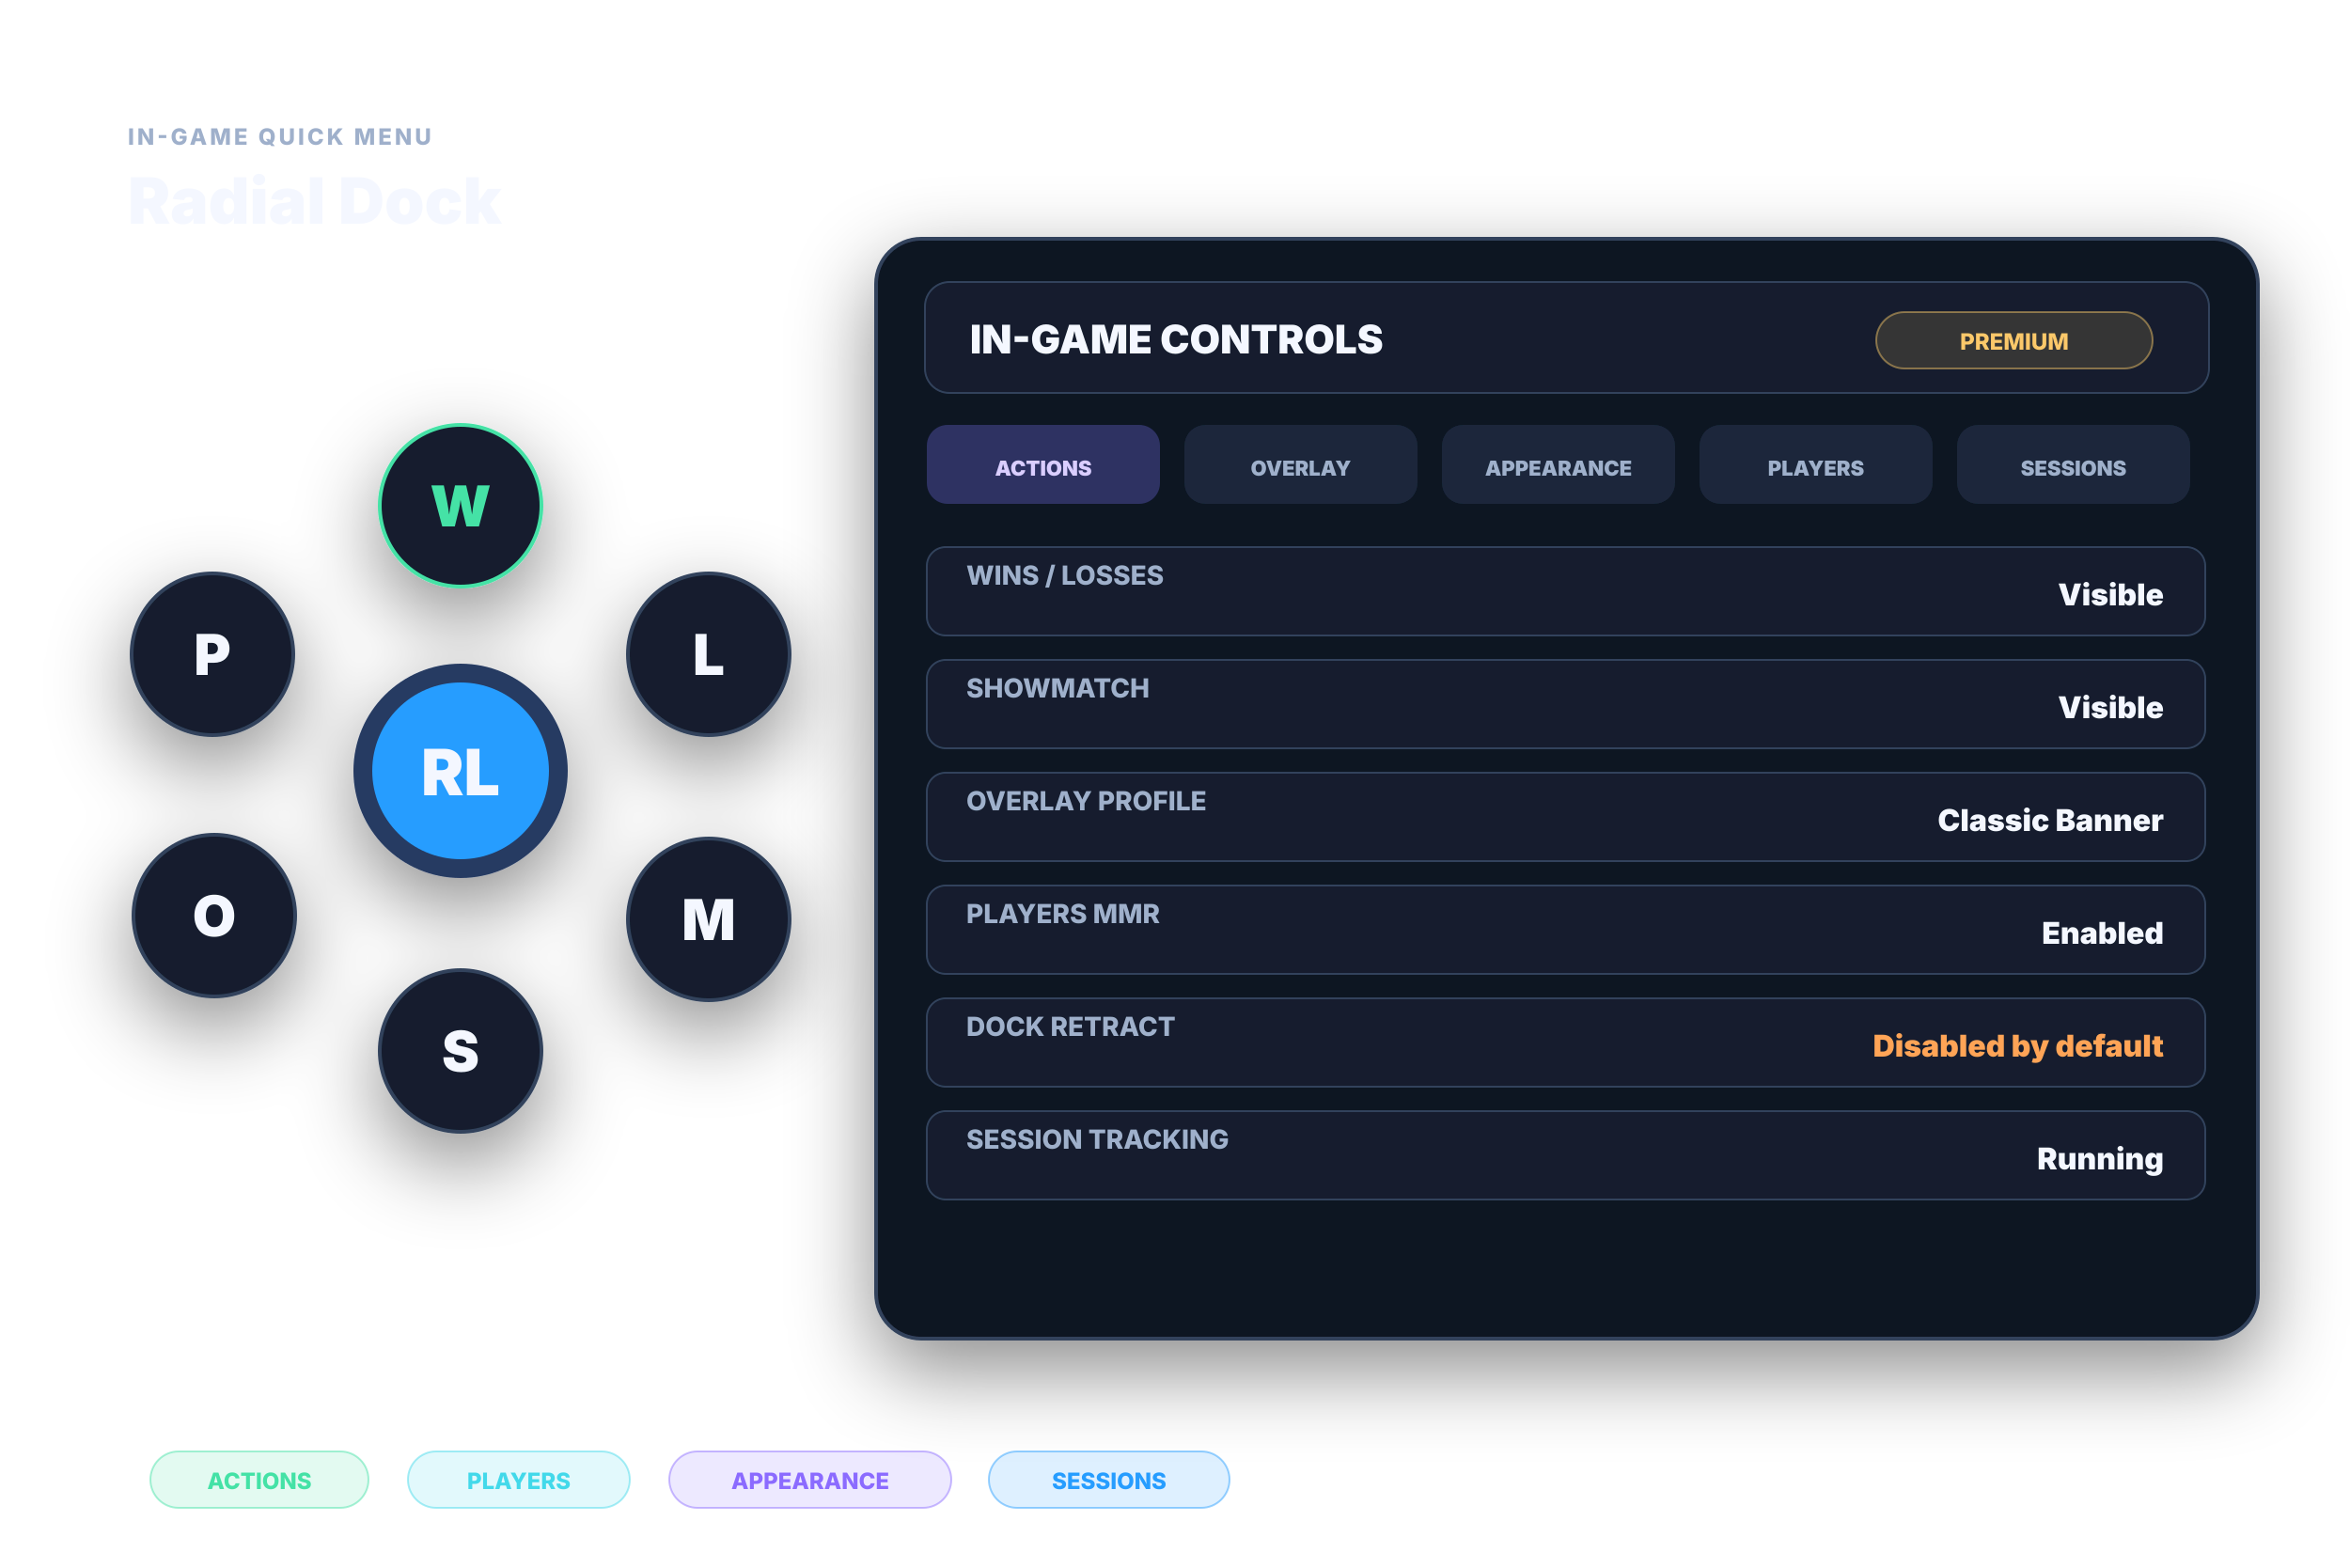
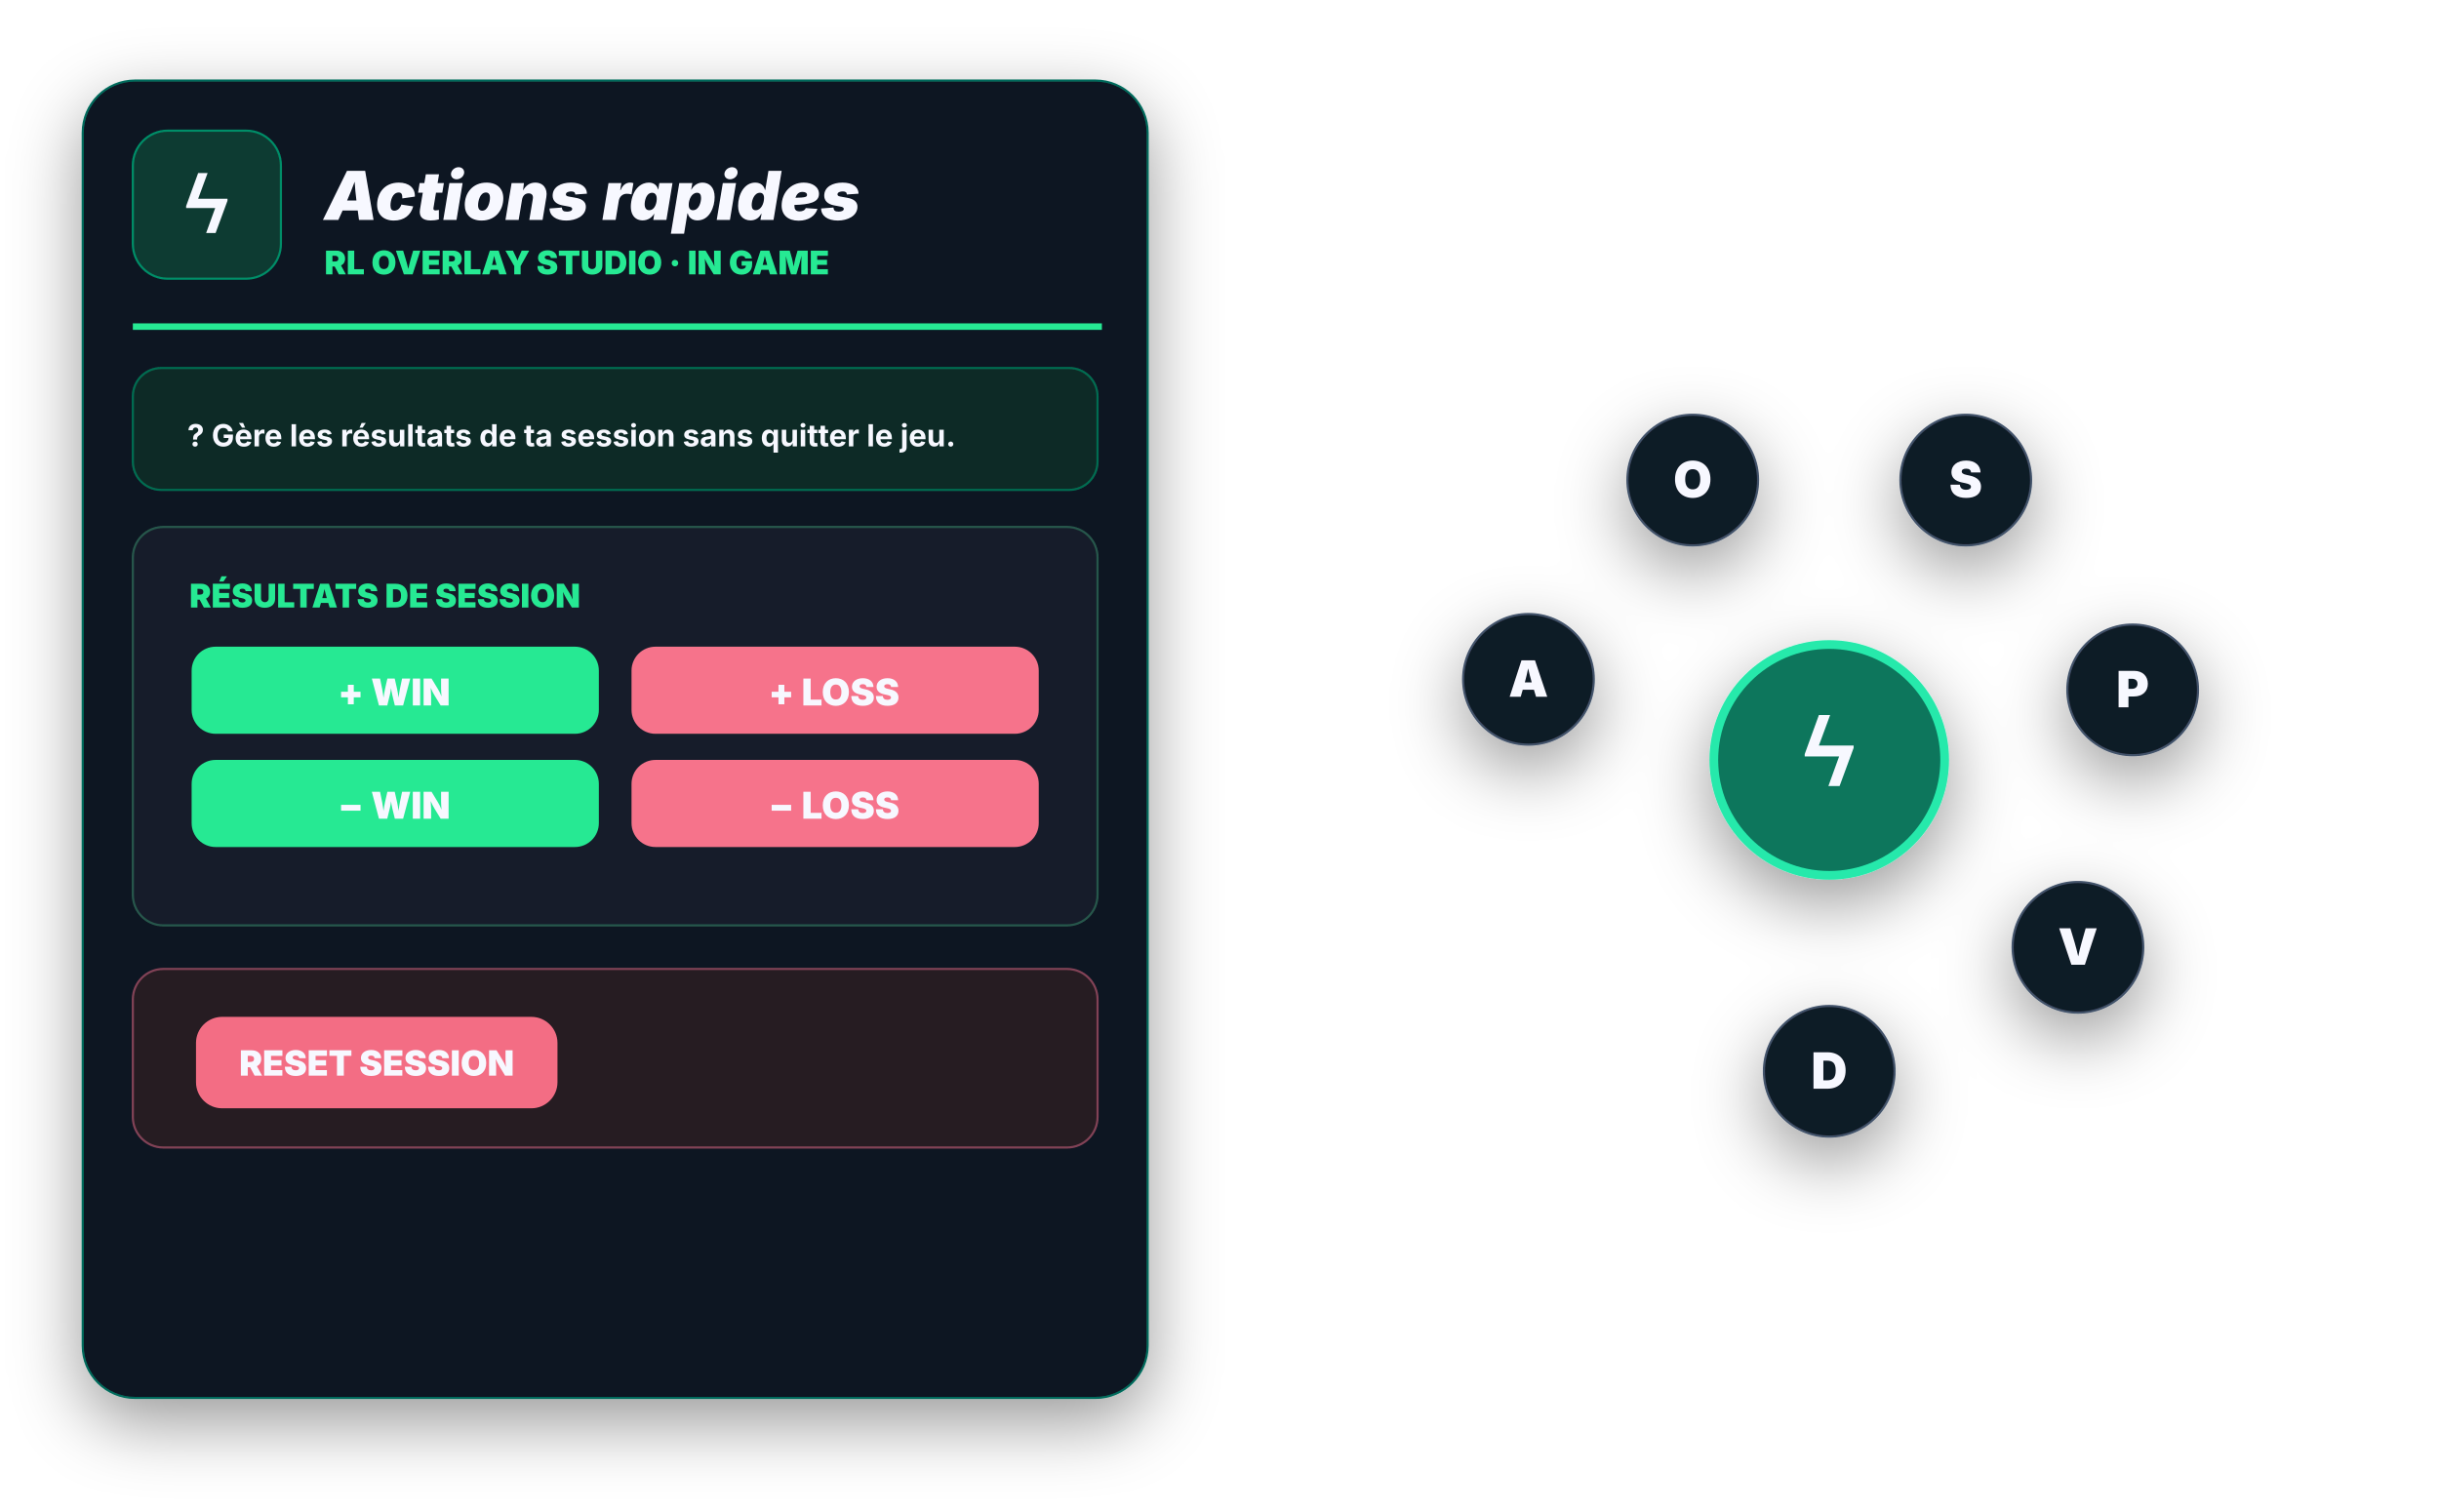
- <svg xmlns="http://www.w3.org/2000/svg" width="1250" height="834" viewBox="0 0 1250 834" fill="none" role="img">
+ <svg xmlns="http://www.w3.org/2000/svg" width="1120" height="694" viewBox="0 0 1120 694" fill="none">
  <defs>
-     <linearGradient id="win" x1="0" y1="0" x2="1" y2="1">
-       <stop stop-color="#1F334E" />
-       <stop offset="1" stop-color="#111926" />
+     <filter id="soft" x="-35%" y="-80%" width="170%" height="260%">
+       <feDropShadow dx="0" dy="11" stdDeviation="16" flood-color="#000" flood-opacity=".4" />
+     </filter>
+     <linearGradient id="gb" x1="0" y1="0" x2="1" y2="1">
+       <stop stop-color="#263754" />
+       <stop offset="1" stop-color="#0A1423" />
    </linearGradient>
-     <linearGradient id="accent" x1="0" y1="0" x2="1" y2="1">
-       <stop stop-color="#7B5CFF" />
-       <stop offset="1" stop-color="#24CBFF" />
+     <linearGradient id="ring" x1="0" y1="0" x2="1" y2="1">
+       <stop stop-color="#52FFB9" />
+       <stop offset=".5" stop-color="#FDFB66" />
+       <stop offset="1" stop-color="#FFB44E" />
    </linearGradient>
-     <linearGradient id="gold" x1="0" y1="0" x2="1" y2="1">
-       <stop stop-color="#D68E3D" />
-       <stop offset=".5" stop-color="#FFDF96" />
-       <stop offset="1" stop-color="#BF782F" />
-     </linearGradient>
-     <filter id="shadow" x="-30%" y="-50%" width="170%" height="220%">
-       <feDropShadow dx="0" dy="16" stdDeviation="22" flood-color="#000000" flood-opacity=".45" />
-     </filter>
  </defs>
-   <text x="68" y="77" font-size="12" fill="#9FB0CB" font-family="Montserrat,Inter,Arial,sans-serif" font-weight="800" text-anchor="start" letter-spacing="1.5">IN-GAME QUICK MENU</text>
-   <text x="68" y="119" font-size="34" fill="#F4F7FF" font-family="Montserrat,Inter,Arial,sans-serif" font-weight="900" text-anchor="start">Radial Dock</text>
-   <g filter="url(#shadow)">
-     <rect x="466" y="127" width="735" height="585" rx="24" fill="#0C1220" stroke="#32435C" stroke-width="2" />
-     <rect x="492" y="150" width="683" height="59" rx="13" fill="#131D2D" stroke="#32435C" stroke-width="1" />
-     <text x="516" y="188" font-size="21" fill="#F4F7FF" font-family="Montserrat,Inter,Arial,sans-serif" font-weight="900" text-anchor="start">IN-GAME CONTROLS</text>
-     <rect x="998" y="166" width="147" height="30" rx="15" fill="#FBC86A26" stroke="#FBC86A77" stroke-width="1" />
-     <text x="1071.5" y="186" font-size="12" fill="#FBC86A" font-family="Montserrat,Inter,Arial,sans-serif" font-weight="800" text-anchor="middle">PREMIUM</text>
-     <rect x="493" y="226" width="124" height="42" rx="11" fill="#2D3262" stroke="none" stroke-width="1" />
-     <text x="555" y="253" font-size="11" fill="#DACEFF" font-family="Montserrat,Inter,Arial,sans-serif" font-weight="850" text-anchor="middle">ACTIONS</text>
-     <rect x="630" y="226" width="124" height="42" rx="11" fill="#1A283A" stroke="none" stroke-width="1" />
-     <text x="692" y="253" font-size="11" fill="#9FB0CB" font-family="Montserrat,Inter,Arial,sans-serif" font-weight="850" text-anchor="middle">OVERLAY</text>
-     <rect x="767" y="226" width="124" height="42" rx="11" fill="#1A283A" stroke="none" stroke-width="1" />
-     <text x="829" y="253" font-size="11" fill="#9FB0CB" font-family="Montserrat,Inter,Arial,sans-serif" font-weight="850" text-anchor="middle">APPEARANCE</text>
-     <rect x="904" y="226" width="124" height="42" rx="11" fill="#1A283A" stroke="none" stroke-width="1" />
-     <text x="966" y="253" font-size="11" fill="#9FB0CB" font-family="Montserrat,Inter,Arial,sans-serif" font-weight="850" text-anchor="middle">PLAYERS</text>
-     <rect x="1041" y="226" width="124" height="42" rx="11" fill="#1A283A" stroke="none" stroke-width="1" />
-     <text x="1103" y="253" font-size="11" fill="#9FB0CB" font-family="Montserrat,Inter,Arial,sans-serif" font-weight="850" text-anchor="middle">SESSIONS</text>
-     <rect x="493" y="291" width="680" height="47" rx="10" fill="#131D2D" stroke="#32435C" stroke-width="1" />
-     <text x="514" y="311" font-size="14" fill="#9FB0CB" font-family="Montserrat,Inter,Arial,sans-serif" font-weight="800" text-anchor="start">WINS / LOSSES</text>
-     <text x="1151" y="322" font-size="16" fill="#F4F7FF" font-family="Montserrat,Inter,Arial,sans-serif" font-weight="850" text-anchor="end">Visible</text>
-     <rect x="493" y="351" width="680" height="47" rx="10" fill="#131D2D" stroke="#32435C" stroke-width="1" />
-     <text x="514" y="371" font-size="14" fill="#9FB0CB" font-family="Montserrat,Inter,Arial,sans-serif" font-weight="800" text-anchor="start">SHOWMATCH</text>
-     <text x="1151" y="382" font-size="16" fill="#F4F7FF" font-family="Montserrat,Inter,Arial,sans-serif" font-weight="850" text-anchor="end">Visible</text>
-     <rect x="493" y="411" width="680" height="47" rx="10" fill="#131D2D" stroke="#32435C" stroke-width="1" />
-     <text x="514" y="431" font-size="14" fill="#9FB0CB" font-family="Montserrat,Inter,Arial,sans-serif" font-weight="800" text-anchor="start">OVERLAY PROFILE</text>
-     <text x="1151" y="442" font-size="16" fill="#F4F7FF" font-family="Montserrat,Inter,Arial,sans-serif" font-weight="850" text-anchor="end">Classic Banner</text>
-     <rect x="493" y="471" width="680" height="47" rx="10" fill="#131D2D" stroke="#32435C" stroke-width="1" />
-     <text x="514" y="491" font-size="14" fill="#9FB0CB" font-family="Montserrat,Inter,Arial,sans-serif" font-weight="800" text-anchor="start">PLAYERS MMR</text>
-     <text x="1151" y="502" font-size="16" fill="#F4F7FF" font-family="Montserrat,Inter,Arial,sans-serif" font-weight="850" text-anchor="end">Enabled</text>
-     <rect x="493" y="531" width="680" height="47" rx="10" fill="#131D2D" stroke="#32435C" stroke-width="1" />
-     <text x="514" y="551" font-size="14" fill="#9FB0CB" font-family="Montserrat,Inter,Arial,sans-serif" font-weight="800" text-anchor="start">DOCK RETRACT</text>
-     <text x="1151" y="562" font-size="16" fill="#FFA457" font-family="Montserrat,Inter,Arial,sans-serif" font-weight="850" text-anchor="end">Disabled by default</text>
-     <rect x="493" y="591" width="680" height="47" rx="10" fill="#131D2D" stroke="#32435C" stroke-width="1" />
-     <text x="514" y="611" font-size="14" fill="#9FB0CB" font-family="Montserrat,Inter,Arial,sans-serif" font-weight="800" text-anchor="start">SESSION TRACKING</text>
-     <text x="1151" y="622" font-size="16" fill="#F4F7FF" font-family="Montserrat,Inter,Arial,sans-serif" font-weight="850" text-anchor="end">Running</text>
+   <g filter="url(#soft)">
+     <rect x="38" y="37" width="489" height="605" rx="24" fill="#0C1220" stroke="#056B5B" />
+     <rect x="61" y="60" width="68" height="68" rx="16" fill="#103A31" stroke="#008D67" />
+     <text x="95" y="107" fill="#F7F8FF" font-size="38" font-family="Montserrat,Inter,Arial,sans-serif" font-weight="900" text-anchor="middle">ϟ</text>
+     <text x="149" y="101" fill="#F7F8FF" font-size="31" font-family="Montserrat,Inter,Arial,sans-serif" font-weight="900" text-anchor="start" font-style="italic">Actions rapides</text>
+     <text x="149" y="126" fill="#26E993" font-size="15" font-family="Montserrat,Inter,Arial,sans-serif" font-weight="900" text-anchor="start">RL OVERLAY STUDIO · IN GAME</text>
+     <path d="M61 150L506 150" stroke="#26E993" stroke-width="3" />
+     <rect x="61" y="169" width="443" height="56" rx="13" fill="#0E2C27" stroke="#056C51" />
+     <text x="86" y="205" fill="#F7F8FF" font-size="14" font-family="Montserrat,Inter,Arial,sans-serif" font-weight="700" text-anchor="start">?   Gère les résultats de ta session sans quitter le jeu.</text>
+     <rect x="61" y="242" width="443" height="183" rx="14" fill="#171F2B" stroke="#28574B" />
+     <text x="87" y="279" fill="#26E993" font-size="15" font-family="Montserrat,Inter,Arial,sans-serif" font-weight="900" text-anchor="start">RÉSULTATS DE SESSION</text>
+     <rect x="88" y="297" width="187" height="40" rx="11" fill="#26E993" stroke="none" />
+     <text x="181" y="324" fill="#F7F8FF" font-size="17" font-family="Montserrat,Inter,Arial,sans-serif" font-weight="900" text-anchor="middle">+ WIN</text>
+     <rect x="290" y="297" width="187" height="40" rx="11" fill="#F6738B" stroke="none" />
+     <text x="383" y="324" fill="#F7F8FF" font-size="17" font-family="Montserrat,Inter,Arial,sans-serif" font-weight="900" text-anchor="middle">+ LOSS</text>
+     <rect x="88" y="349" width="187" height="40" rx="11" fill="#26E993" stroke="none" />
+     <text x="181" y="376" fill="#F7F8FF" font-size="17" font-family="Montserrat,Inter,Arial,sans-serif" font-weight="900" text-anchor="middle">− WIN</text>
+     <rect x="290" y="349" width="187" height="40" rx="11" fill="#F6738B" stroke="none" />
+     <text x="383" y="376" fill="#F7F8FF" font-size="17" font-family="Montserrat,Inter,Arial,sans-serif" font-weight="900" text-anchor="middle">− LOSS</text>
+     <rect x="61" y="445" width="443" height="82" rx="14" fill="#251A22" stroke="#814356" />
+     <rect x="90" y="467" width="166" height="42" rx="12" fill="#F36D84" stroke="none" />
+     <text x="173" y="494" fill="#F7F8FF" font-size="16" font-family="Montserrat,Inter,Arial,sans-serif" font-weight="900" text-anchor="middle">RESET SESSION</text>
+     <circle cx="701.873" cy="311.989" r="30" fill="#111A26" stroke="#43536B" stroke-width="1" />
+     <text x="701.873" y="319.989" fill="#F7F8FF" font-size="23" font-family="Montserrat,Inter,Arial,sans-serif" font-weight="900" text-anchor="middle">A</text>
+     <circle cx="777.313" cy="220.472" r="30" fill="#111A26" stroke="#43536B" stroke-width="1" />
+     <text x="777.313" y="228.472" fill="#F7F8FF" font-size="23" font-family="Montserrat,Inter,Arial,sans-serif" font-weight="900" text-anchor="middle">O</text>
+     <circle cx="902.687" cy="220.472" r="30" fill="#111A26" stroke="#43536B" stroke-width="1" />
+     <text x="902.687" y="228.472" fill="#F7F8FF" font-size="23" font-family="Montserrat,Inter,Arial,sans-serif" font-weight="900" text-anchor="middle">S</text>
+     <circle cx="979.335" cy="316.832" r="30" fill="#111A26" stroke="#43536B" stroke-width="1" />
+     <text x="979.335" y="324.832" fill="#F7F8FF" font-size="23" font-family="Montserrat,Inter,Arial,sans-serif" font-weight="900" text-anchor="middle">P</text>
+     <circle cx="954.205" cy="435.06" r="30" fill="#111A26" stroke="#43536B" stroke-width="1" />
+     <text x="954.205" y="443.06" fill="#F7F8FF" font-size="23" font-family="Montserrat,Inter,Arial,sans-serif" font-weight="900" text-anchor="middle">V</text>
+     <circle cx="840" cy="492" r="30" fill="#111A26" stroke="#43536B" stroke-width="1" />
+     <text x="840" y="500" fill="#F7F8FF" font-size="23" font-family="Montserrat,Inter,Arial,sans-serif" font-weight="900" text-anchor="middle">D</text>
+     <circle cx="840" cy="349" r="53" fill="#0A765C" stroke="#27E9AB" stroke-width="4" />
+     <text x="840" y="361" fill="#F7F8FF" font-size="45" font-family="Montserrat,Inter,Arial,sans-serif" font-weight="900" text-anchor="middle">ϟ</text>
  </g>
-   <g filter="url(#shadow)">
-     <circle cx="245" cy="269" r="43" fill="#131D2D" />
-     <circle cx="245" cy="269" r="43" fill="none" stroke="#44E2A6" stroke-width="2" />
-     <text x="245" y="280" font-size="30" fill="#44E2A6" font-family="Montserrat,Inter,Arial,sans-serif" font-weight="900" text-anchor="middle">W</text>
-     <circle cx="377" cy="348" r="43" fill="#131D2D" />
-     <circle cx="377" cy="348" r="43" fill="none" stroke="#32435C" stroke-width="2" />
-     <text x="377" y="359" font-size="30" fill="#F4F7FF" font-family="Montserrat,Inter,Arial,sans-serif" font-weight="900" text-anchor="middle">L</text>
-     <circle cx="377" cy="489" r="43" fill="#131D2D" />
-     <circle cx="377" cy="489" r="43" fill="none" stroke="#32435C" stroke-width="2" />
-     <text x="377" y="500" font-size="30" fill="#F4F7FF" font-family="Montserrat,Inter,Arial,sans-serif" font-weight="900" text-anchor="middle">M</text>
-     <circle cx="245" cy="559" r="43" fill="#131D2D" />
-     <circle cx="245" cy="559" r="43" fill="none" stroke="#32435C" stroke-width="2" />
-     <text x="245" y="570" font-size="30" fill="#F4F7FF" font-family="Montserrat,Inter,Arial,sans-serif" font-weight="900" text-anchor="middle">S</text>
-     <circle cx="114" cy="487" r="43" fill="#131D2D" />
-     <circle cx="114" cy="487" r="43" fill="none" stroke="#32435C" stroke-width="2" />
-     <text x="114" y="498" font-size="30" fill="#F4F7FF" font-family="Montserrat,Inter,Arial,sans-serif" font-weight="900" text-anchor="middle">O</text>
-     <circle cx="113" cy="348" r="43" fill="#131D2D" />
-     <circle cx="113" cy="348" r="43" fill="none" stroke="#32435C" stroke-width="2" />
-     <text x="113" y="359" font-size="30" fill="#F4F7FF" font-family="Montserrat,Inter,Arial,sans-serif" font-weight="900" text-anchor="middle">P</text>
-     <circle cx="245" cy="410" r="57" fill="#253A62" />
-     <circle cx="245" cy="410" r="47" fill="#269DFF" />
-     <text x="245" y="423" font-size="34" fill="#F4F7FF" font-family="Montserrat,Inter,Arial,sans-serif" font-weight="900" text-anchor="middle">RL</text>
-   </g>
-   <rect x="80" y="772" width="116" height="30" rx="15" fill="#44E2A626" stroke="#44E2A677" stroke-width="1" />
-   <text x="138" y="792" font-size="12" fill="#44E2A6" font-family="Montserrat,Inter,Arial,sans-serif" font-weight="800" text-anchor="middle">ACTIONS</text>
-   <rect x="217" y="772" width="118" height="30" rx="15" fill="#42D9EA26" stroke="#42D9EA77" stroke-width="1" />
-   <text x="276" y="792" font-size="12" fill="#42D9EA" font-family="Montserrat,Inter,Arial,sans-serif" font-weight="800" text-anchor="middle">PLAYERS</text>
-   <rect x="356" y="772" width="150" height="30" rx="15" fill="#8B6BFF26" stroke="#8B6BFF77" stroke-width="1" />
-   <text x="431" y="792" font-size="12" fill="#8B6BFF" font-family="Montserrat,Inter,Arial,sans-serif" font-weight="800" text-anchor="middle">APPEARANCE</text>
-   <rect x="526" y="772" width="128" height="30" rx="15" fill="#269DFF26" stroke="#269DFF77" stroke-width="1" />
-   <text x="590" y="792" font-size="12" fill="#269DFF" font-family="Montserrat,Inter,Arial,sans-serif" font-weight="800" text-anchor="middle">SESSIONS</text>
</svg>
